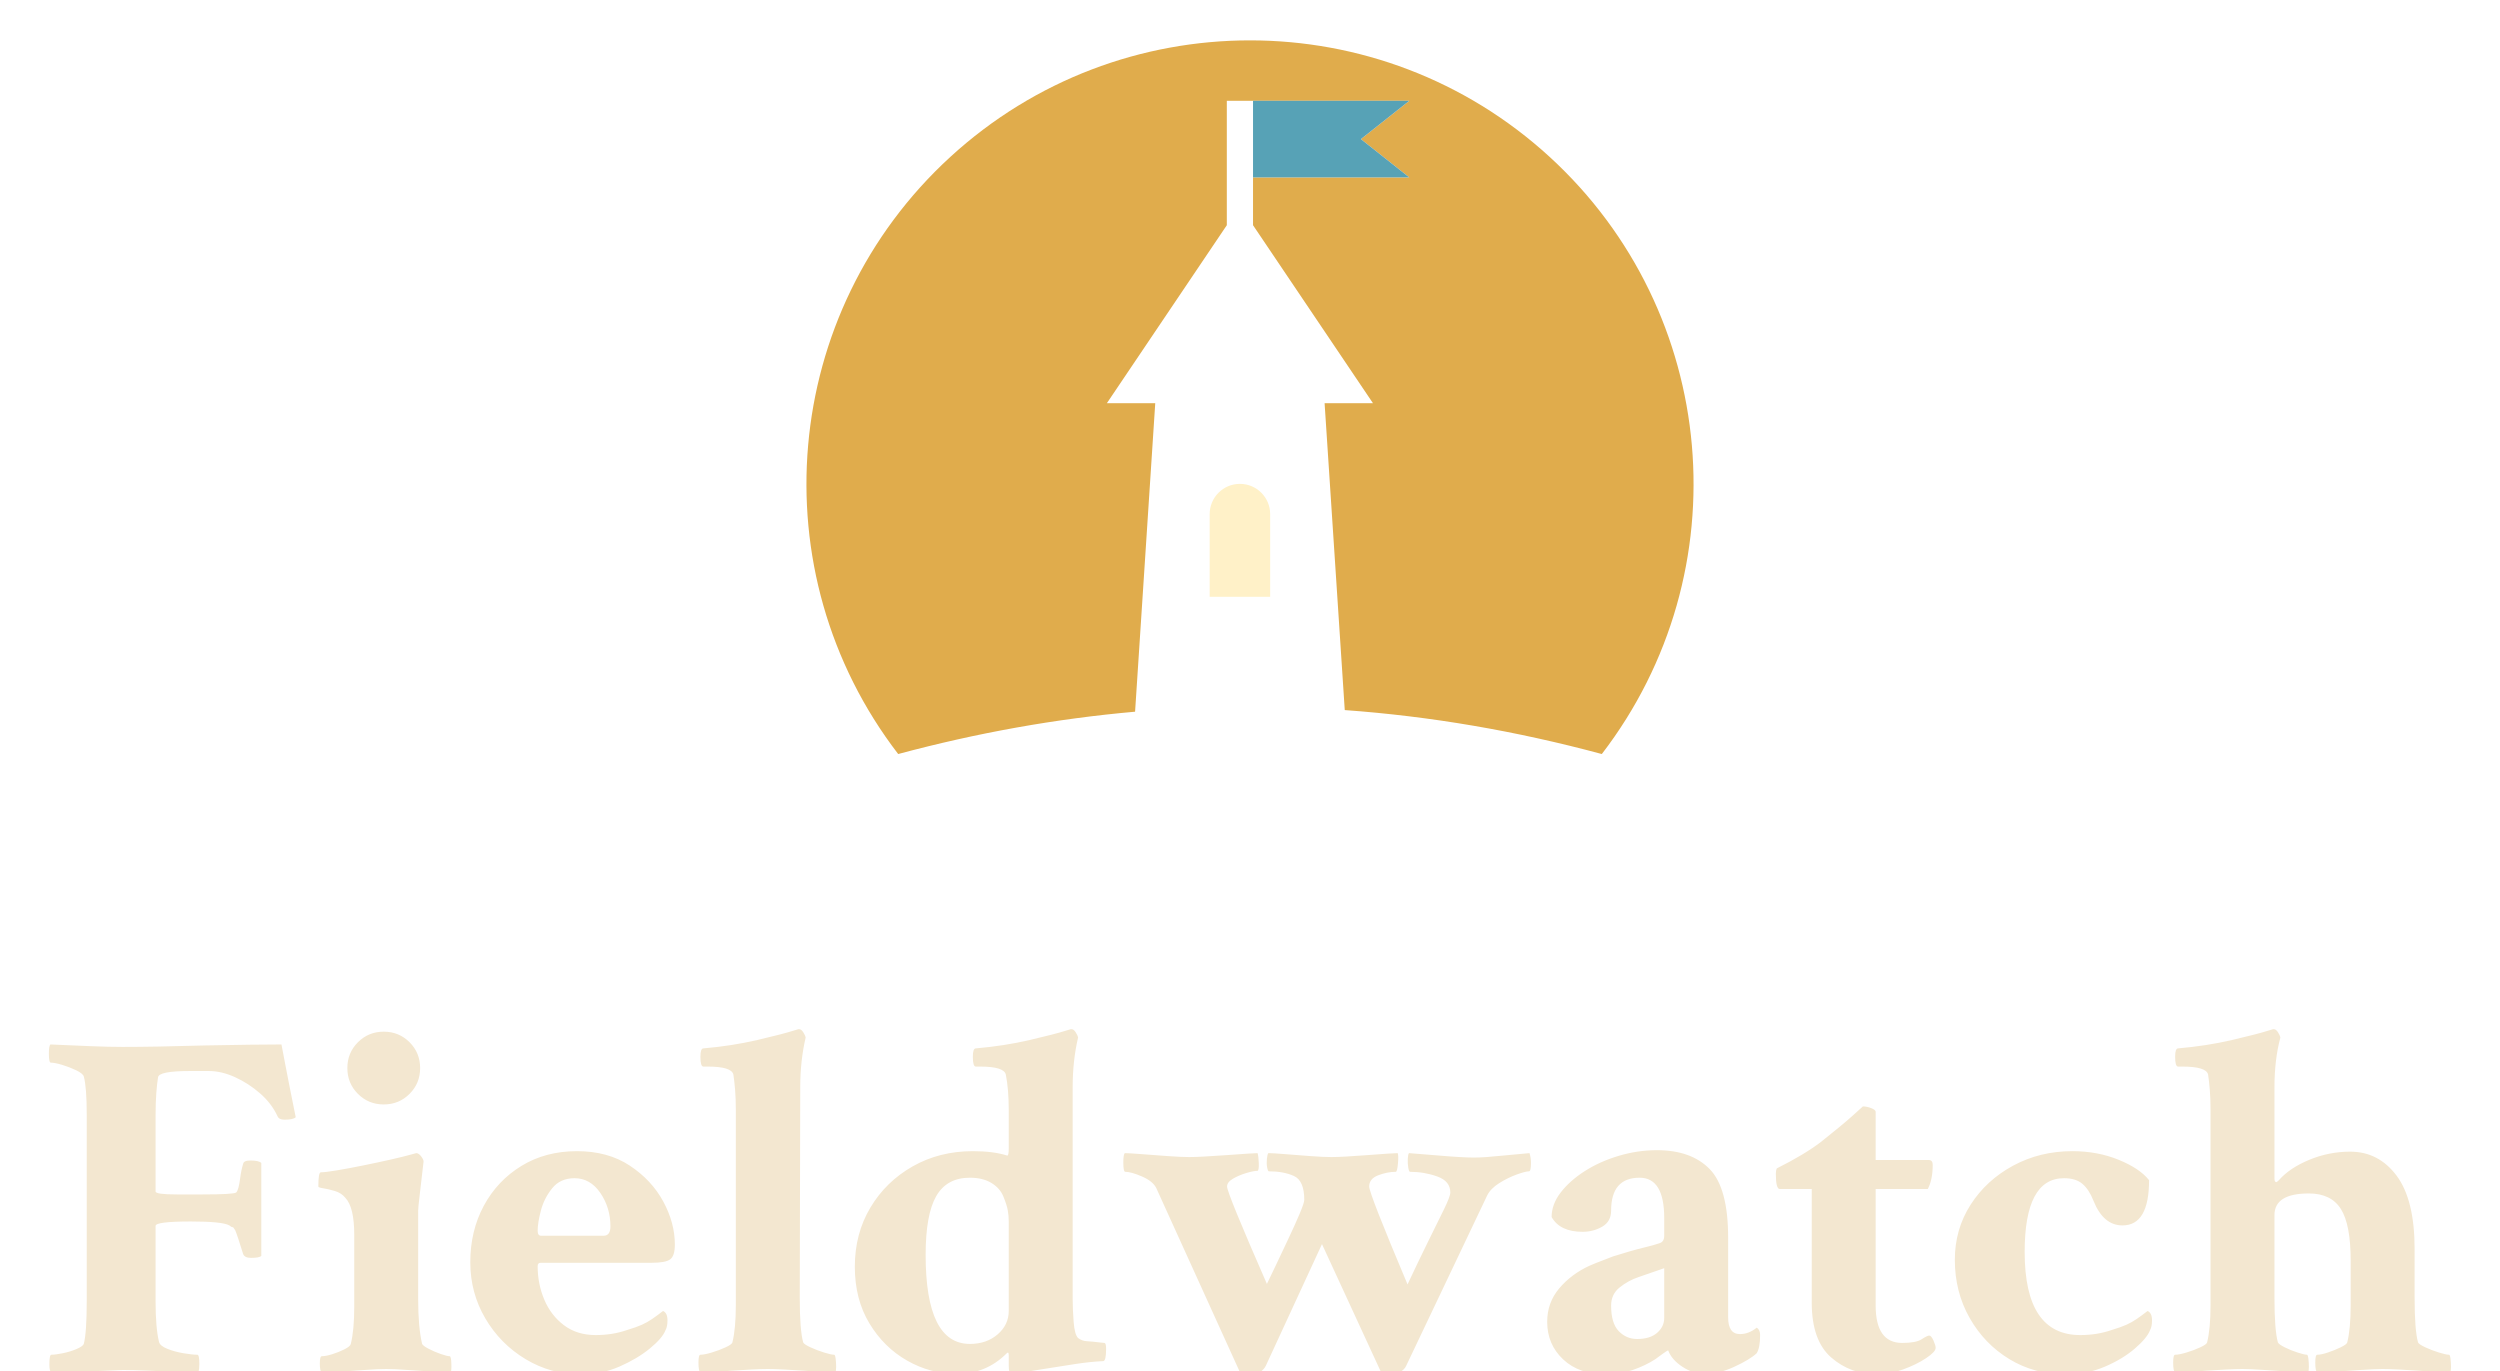
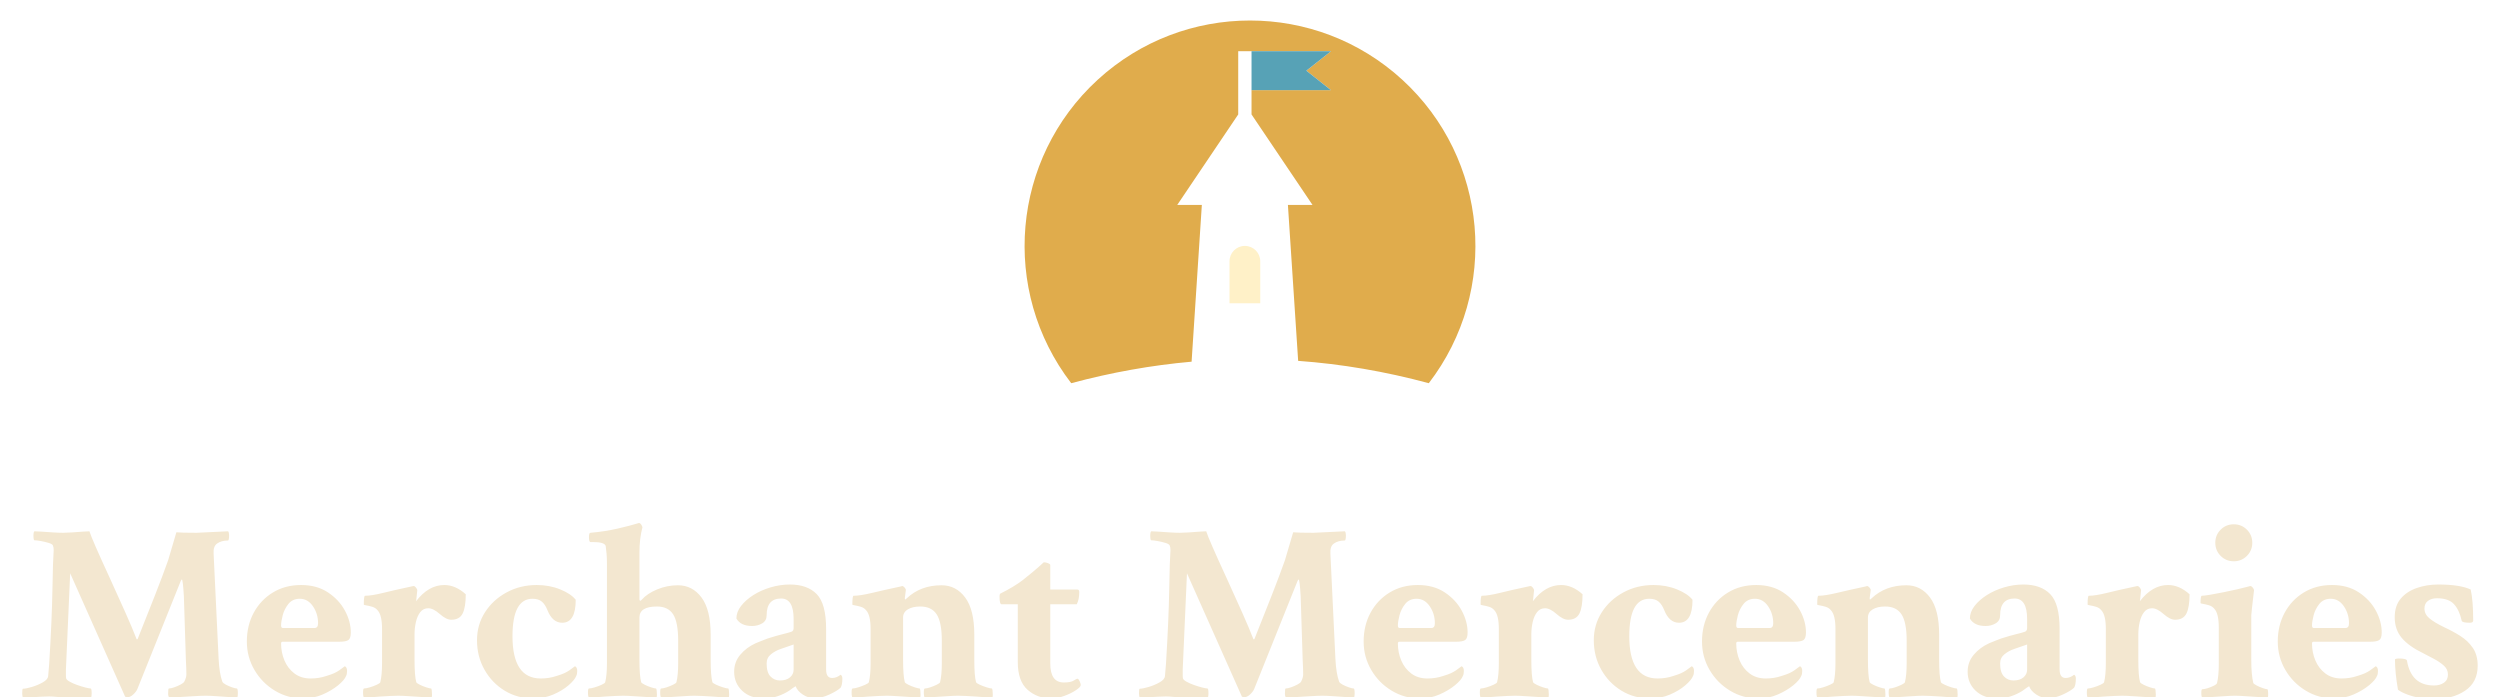
- <svg xmlns="http://www.w3.org/2000/svg" viewBox="0 0 124 68" width="248" height="136">
-   <g transform="translate(38.00 0)">
+ <svg xmlns="http://www.w3.org/2000/svg" viewBox="0 0 244 68" width="488" height="136">
+   <g transform="translate(98.00 0)">
    <path fill="#e0ac4c" d="M6.55 37.4A22 22 0 1 1 41.45 37.4Q35.07 35.68 28.7 35.22L27.7 20H30.1L24.15 11.17V8.8H31.9L29.5 6.9L31.9 5H22.85V11.17L16.9 20H19.3L18.3 35.3Q12.43 35.82 6.55 37.4Z" />
    <path fill="#fff1c8" d="M22 29.6V25.5A1.5 1.5 0 0 1 25 25.5V29.6Z" />
    <path fill="#57a2b6" d="M24.15 5H31.9L29.5 6.9L31.9 8.8H24.15Z" />
  </g>
-   <path fill="#f3e7d0" d="M31 4Q27 0 27 -13Q27 -33 31 -33Q39 -33 54 -36Q69 -39 82 -44.5Q95 -50 97 -55Q103 -78 103 -143V-521Q103 -577 97 -599Q95 -605 81.5 -611.5Q68 -618 53 -622.5Q38 -627 30 -627Q26 -627 26 -645Q26 -661 29 -664Q74 -662 111 -660.5Q148 -659 176 -659Q241 -659 344 -662Q396 -663 434.5 -663.5Q473 -664 499 -664Q500 -659 507 -622Q514 -585 528 -516Q523 -511 505 -511Q494 -511 491 -518Q479 -544 455.5 -564.5Q432 -585 404.5 -597.5Q377 -610 351 -610H313Q249 -610 248 -597Q246 -585 244.5 -565.5Q243 -546 243 -519V-365Q243 -359 286 -359H339Q402 -359 407 -363Q412 -368 415 -392Q417 -408 421 -421Q422 -428 436 -428Q453 -428 458 -423V-234Q454 -230 437 -230Q424 -230 421 -238Q409 -277 405 -286Q401 -293 399.5 -292.5Q398 -292 393 -296Q379 -304 315 -304Q243 -304 243 -295V-141Q243 -88 250 -59Q252 -51 267 -45Q282 -39 300 -36Q318 -33 328 -33Q332 -33 332 -14Q332 -4 330 4Q210 -2 177 -2ZM581 4Q577 0 577 -15Q577 -30 581 -30Q589 -30 602 -34Q615 -38 627 -44Q639 -50 640 -55Q647 -83 647 -131V-277Q647 -333 629 -352Q621 -362 607.5 -366Q594 -370 584 -371.5Q574 -373 574 -375Q574 -404 579 -404Q588 -404 612 -408Q636 -412 665.5 -418Q695 -424 721.5 -430Q748 -436 762 -440L773 -443Q778 -443 783 -436.5Q788 -430 788 -426Q783 -382 780 -357Q777 -332 777 -326V-146Q777 -89 785 -55Q787 -51 798.5 -45Q810 -39 823 -34.5Q836 -30 841 -30Q844 -30 844.5 -15Q845 0 843 4Q835 3 809.5 1.5Q784 0 756 -2Q728 -4 712 -4Q696 -4 668 -2Q640 0 615 1.5Q590 3 581 4ZM707 -542Q676 -542 654.5 -563.5Q633 -585 633 -616Q633 -647 654.5 -668.5Q676 -690 707 -690Q738 -690 759.5 -668.5Q781 -647 781 -616Q781 -585 759.5 -563.5Q738 -542 707 -542ZM1108 7Q1047 7 995.5 -24Q944 -55 913.5 -107Q883 -159 883 -221Q883 -285 910.5 -336Q938 -387 987 -417Q1036 -447 1100 -447Q1163 -447 1207.5 -417.5Q1252 -388 1275.5 -344.5Q1299 -301 1299 -257Q1299 -234 1289.5 -227Q1280 -220 1252 -220H1026Q1020 -220 1020 -213Q1020 -177 1033.5 -145Q1047 -113 1073.5 -93Q1100 -73 1138 -73Q1172 -73 1201 -83Q1221 -89 1232 -94Q1243 -99 1252.5 -105.5Q1262 -112 1275 -122Q1284 -118 1284 -103Q1284 -90 1280 -83Q1274 -67 1248.5 -46Q1223 -25 1186.5 -9Q1150 7 1108 7ZM1027 -275H1154Q1168 -275 1168 -294Q1168 -332 1147.5 -362Q1127 -392 1095 -392Q1066 -392 1049.5 -371.5Q1033 -351 1026.5 -326Q1020 -301 1020 -285Q1020 -275 1027 -275ZM1351 4Q1347 0 1347 -17Q1347 -33 1351 -33Q1359 -33 1374 -37.5Q1389 -42 1402 -48Q1415 -54 1416 -58Q1423 -86 1423 -134V-531Q1423 -554 1421.5 -572Q1420 -590 1418 -603Q1414 -619 1366 -619H1357Q1351 -619 1351 -639Q1351 -656 1357 -656Q1415 -661 1466.5 -673Q1518 -685 1540 -692L1550 -695H1552Q1556 -695 1560 -689Q1564 -683 1565 -678Q1554 -631 1554 -577L1553 -149Q1553 -83 1560 -58Q1562 -54 1575 -48Q1588 -42 1602.5 -37.5Q1617 -33 1623 -33Q1625 -33 1626 -25Q1627 -17 1627 -8Q1627 1 1625 4Q1619 4 1602 2.5Q1585 1 1562.5 -0.5Q1540 -2 1520 -3Q1500 -4 1488 -4Q1476 -4 1455.5 -3Q1435 -2 1413 -0.5Q1391 1 1374 2.5Q1357 4 1351 4ZM1873 6Q1819 6 1771.5 -21Q1724 -48 1694.5 -97Q1665 -146 1665 -212Q1665 -279 1696.5 -332Q1728 -385 1782.5 -416Q1837 -447 1905 -447Q1947 -447 1975 -438Q1978 -438 1978 -452V-531Q1978 -573 1972 -603Q1968 -619 1920 -619H1911Q1905 -619 1905 -639Q1905 -656 1911 -656Q1969 -661 2020.5 -673Q2072 -685 2094 -692L2104 -695H2106Q2110 -695 2114 -689Q2118 -683 2119 -678Q2108 -631 2108 -577V-147Q2108 -125 2110 -99.5Q2112 -74 2119 -67Q2127 -61 2137 -60.5Q2147 -60 2163 -58L2173 -57Q2176 -56 2176 -45Q2176 -20 2170 -20Q2145 -19 2112.5 -14Q2080 -9 2049 -4Q2018 1 1999 4L1984 6Q1978 7 1978 -11V-32Q1978 -40 1974 -36Q1932 6 1873 6ZM1899 -55Q1933 -55 1955.5 -74.5Q1978 -94 1978 -122V-304Q1978 -316 1976 -327Q1974 -338 1967 -355Q1960 -372 1942.5 -382.5Q1925 -393 1899 -393Q1852 -393 1830.5 -355.5Q1809 -318 1809 -236Q1809 -55 1899 -55ZM2463 11Q2453 11 2447 0L2278 -372Q2271 -386 2249 -395.5Q2227 -405 2215 -405Q2211 -405 2211 -424Q2211 -440 2214 -443Q2222 -443 2247.5 -441Q2273 -439 2301 -437Q2329 -435 2345 -435Q2356 -435 2375 -436Q2394 -437 2422 -439Q2449 -441 2464.5 -442Q2480 -443 2484 -443Q2486 -437 2486.5 -422.5Q2487 -408 2484 -407Q2476 -407 2461 -402.5Q2446 -398 2434 -391Q2422 -384 2422 -375Q2422 -362 2503 -177Q2509 -189 2521 -214.5Q2533 -240 2546.5 -268.5Q2560 -297 2569.5 -319.5Q2579 -342 2579 -348Q2579 -387 2558 -396.5Q2537 -406 2507 -406Q2505 -406 2503.5 -414Q2502 -422 2503 -431.5Q2504 -441 2506 -443Q2515 -443 2539.5 -441Q2564 -439 2591 -437Q2618 -435 2634 -435Q2645 -435 2663.5 -436Q2682 -437 2708 -439Q2734 -441 2749 -442Q2764 -443 2769 -443Q2771 -438 2769.5 -421.5Q2768 -405 2765 -405Q2748 -405 2729.5 -398Q2711 -391 2711 -375Q2711 -361 2789 -176Q2811 -223 2830.5 -262.5Q2850 -302 2863 -328.5Q2876 -355 2876 -363Q2876 -386 2849.5 -395.5Q2823 -405 2794 -405Q2792 -405 2790.5 -413.5Q2789 -422 2789.5 -431.5Q2790 -441 2792 -443L2854 -438Q2877 -436 2895 -435Q2913 -434 2924 -434Q2935 -434 2949.5 -435Q2964 -436 2983 -438Q3002 -440 3015.5 -441Q3029 -442 3037 -443Q3040 -434 3040 -423Q3040 -406 3036 -406Q3029 -406 3011 -399.5Q2993 -393 2975.5 -382Q2958 -371 2951 -357L2786 -10Q2783 -3 2771.5 4Q2760 11 2749 11Q2739 11 2734 0L2615 -258L2501 -11Q2498 -4 2488 3.5Q2478 11 2463 11ZM3193 7Q3138 7 3105.5 -23.5Q3073 -54 3073 -100Q3073 -139 3097.5 -168Q3122 -197 3159 -214Q3173 -220 3185 -224.5Q3197 -229 3207 -233Q3245 -245 3268 -250.5Q3291 -256 3302 -260Q3311 -263 3311 -275V-311Q3311 -393 3261 -393Q3203 -393 3203 -326Q3203 -304 3185 -293.5Q3167 -283 3145 -283Q3099 -283 3082 -313Q3082 -339 3100.5 -363Q3119 -387 3149.5 -406.5Q3180 -426 3218.5 -437.5Q3257 -449 3296 -449Q3366 -449 3403.5 -410.5Q3441 -372 3441 -271V-109Q3441 -75 3465 -75Q3483 -75 3499 -88Q3506 -84 3506 -73Q3506 -47 3499 -36Q3485 -23 3453.5 -8.5Q3422 6 3394 6Q3370 6 3348 -8.5Q3326 -23 3319 -42Q3318 -42 3308 -35Q3298 -28 3293 -24Q3273 -11 3247 -2Q3221 7 3193 7ZM3256 -65Q3282 -65 3296.5 -77.5Q3311 -90 3311 -108V-209L3259 -191Q3238 -184 3220.5 -170Q3203 -156 3203 -133Q3203 -97 3218.5 -81Q3234 -65 3256 -65ZM3745 7Q3690 7 3650.5 -27.5Q3611 -62 3611 -139V-370H3546Q3538 -370 3538 -401Q3538 -408 3540 -412Q3568 -426 3590.5 -439.5Q3613 -453 3630 -466Q3674 -501 3694 -519Q3714 -537 3715 -538Q3723 -538 3732 -534.5Q3741 -531 3741 -527V-429H3849Q3857 -429 3857 -419Q3857 -389 3847 -370H3741V-133Q3741 -57 3795 -57Q3823 -57 3834.5 -64.5Q3846 -72 3850 -72Q3854 -72 3858.5 -62Q3863 -52 3863 -47Q3863 -39 3843.5 -26Q3824 -13 3796.5 -3Q3769 7 3745 7ZM4128 7Q4064 7 4013 -24Q3962 -55 3932 -108Q3902 -161 3902 -226Q3902 -288 3934 -338Q3966 -388 4020.5 -417.5Q4075 -447 4141 -447Q4192 -447 4235 -429.5Q4278 -412 4297 -388Q4297 -296 4243 -296Q4204 -296 4184 -346Q4175 -369 4161.5 -380.5Q4148 -392 4124 -392Q4044 -392 4044 -242Q4044 -73 4157 -73Q4191 -73 4220 -83Q4240 -89 4251 -94Q4262 -99 4271.5 -105.5Q4281 -112 4294 -122Q4303 -118 4303 -103Q4303 -90 4299 -83Q4293 -67 4268 -45.5Q4243 -24 4206.5 -8.5Q4170 7 4128 7ZM4350 4Q4346 0 4346 -17Q4346 -33 4350 -33Q4358 -33 4373 -37.5Q4388 -42 4401 -48Q4414 -54 4415 -58Q4422 -86 4422 -134V-531Q4422 -554 4420.5 -572Q4419 -590 4417 -603Q4413 -619 4365 -619H4356Q4350 -619 4350 -639Q4350 -656 4356 -656Q4414 -661 4465.5 -673Q4517 -685 4539 -692L4549 -695H4551Q4555 -695 4559 -689Q4563 -683 4564 -678Q4552 -633 4552 -577V-391Q4552 -384 4556 -384Q4557 -384 4561 -388Q4583 -413 4623 -429.5Q4663 -446 4706 -446Q4764 -446 4800.5 -397Q4837 -348 4837 -248V-149Q4837 -83 4844 -58Q4846 -54 4859 -48Q4872 -42 4886.5 -37.5Q4901 -33 4907 -33Q4909 -33 4910 -25Q4911 -17 4911 -8Q4911 1 4909 4Q4903 4 4886 2.5Q4869 1 4846.5 -0.5Q4824 -2 4804 -3Q4784 -4 4772 -4Q4756 -4 4727.5 -2Q4699 0 4673 1.5Q4647 3 4639 4Q4635 0 4635 -17Q4635 -33 4639 -33Q4647 -33 4660.5 -37.5Q4674 -42 4686.5 -48Q4699 -54 4700 -58Q4707 -86 4707 -134V-224Q4707 -298 4687 -329.5Q4667 -361 4622 -361Q4552 -361 4552 -317V-149Q4552 -83 4559 -58Q4561 -54 4573 -48Q4585 -42 4599 -37.5Q4613 -33 4618 -33Q4620 -33 4621 -25Q4622 -17 4622 -8Q4622 1 4620 4Q4612 3 4586 1.5Q4560 0 4531.5 -2Q4503 -4 4487 -4Q4475 -4 4454.5 -3Q4434 -2 4412 -0.5Q4390 1 4373 2.5Q4356 4 4350 4Z" transform="translate(1.79 68.00) scale(0.02439)" />
+   <path fill="#f3e7d0" d="M19 4Q15 0 15 -13Q15 -32 18 -32Q30 -32 53.5 -39Q77 -46 97.5 -57.5Q118 -69 119 -83L123 -131Q134 -310 136 -429Q138 -548 141 -587Q141 -598 138 -605Q136 -611 121 -615.5Q106 -620 89.5 -623Q73 -626 64 -626Q60 -626 60 -647Q60 -658 64 -662Q74 -662 94.5 -660.5Q115 -659 138.5 -657.5Q162 -656 179 -656Q193 -656 214.5 -657.5Q236 -659 256 -660.5Q276 -662 284 -662Q289 -646 309.5 -599Q330 -552 366 -474Q402 -395 429 -334.5Q456 -274 473 -230H475Q477 -230 477 -231Q515 -326 546 -405Q577 -484 599 -546L632 -658Q641 -657 661.5 -656.5Q682 -656 713 -656L839 -662Q843 -657 843 -646Q843 -625 838 -625H837Q812 -625 795 -613Q779 -602 781 -572L801 -152Q804 -92 816 -60Q819 -54 830.5 -48Q842 -42 855 -37.5Q868 -33 874 -33Q878 -33 878 -13Q878 -4 876 4Q869 3 845 1.5Q821 0 794 -2Q767 -4 749 -4Q731 -4 700 -2Q669 0 641.5 1.5Q614 3 604 4Q599 -1 599 -12Q599 -33 602 -33Q610 -33 623 -37.5Q636 -42 648.5 -48.5Q661 -55 664 -61Q672 -77 672 -89Q672 -100 671.5 -115Q671 -130 670 -148L662 -402Q658 -469 654 -469Q652 -469 649 -462L476 -31Q472 -21 460 -9.5Q448 2 436 2Q435 2 427 0L207 -494L190 -109Q190 -95 190 -86Q190 -77 191 -73Q193 -67 205.5 -60Q218 -53 235 -47Q252 -41 267.5 -37Q283 -33 289 -33Q293 -33 293 -13Q293 -4 291 4Q231 4 200.5 3Q170 2 157 1Q144 0 138 -0.5Q132 -1 123 -1Q114 -1 91 0Q68 1 19 4ZM1139 7Q1078 7 1026.5 -24Q975 -55 944.5 -107Q914 -159 914 -221Q914 -285 941.5 -336Q969 -387 1018 -417Q1067 -447 1131 -447Q1194 -447 1238.5 -417.5Q1283 -388 1306.5 -344.5Q1330 -301 1330 -257Q1330 -234 1320.5 -227Q1311 -220 1283 -220H1057Q1051 -220 1051 -213Q1051 -177 1064.5 -145Q1078 -113 1104.5 -93Q1131 -73 1169 -73Q1203 -73 1232 -83Q1252 -89 1263 -94Q1274 -99 1283.5 -105.5Q1293 -112 1306 -122Q1315 -118 1315 -103Q1315 -90 1311 -83Q1305 -67 1279.5 -46Q1254 -25 1217.5 -9Q1181 7 1139 7ZM1058 -275H1185Q1199 -275 1199 -294Q1199 -332 1178.5 -362Q1158 -392 1126 -392Q1097 -392 1080.5 -371.5Q1064 -351 1057.5 -326Q1051 -301 1051 -285Q1051 -275 1058 -275ZM1383 4Q1379 0 1379 -17Q1379 -33 1383 -33Q1391 -33 1406 -37.5Q1421 -42 1434 -48Q1447 -54 1448 -58Q1455 -86 1455 -134V-271Q1455 -327 1437 -346Q1429 -356 1415.5 -360Q1402 -364 1392 -365.5Q1382 -367 1382 -369Q1382 -404 1387 -404Q1413 -404 1459.5 -415.5Q1506 -427 1558 -438L1581 -443Q1586 -443 1591 -436.5Q1596 -430 1596 -426Q1595 -420 1593.5 -402Q1592 -384 1591 -382Q1641 -447 1704 -447Q1749 -447 1790 -410Q1790 -358 1777.5 -333Q1765 -308 1732 -308Q1712 -308 1686 -331Q1660 -354 1640 -354Q1620 -354 1608 -338.5Q1596 -323 1590.5 -299Q1585 -275 1585 -249V-148Q1585 -83 1592 -58Q1594 -54 1606 -48Q1618 -42 1632 -37.5Q1646 -33 1651 -33Q1653 -33 1654 -25Q1655 -17 1655 -8Q1655 1 1653 4Q1645 3 1619 1.5Q1593 0 1564.5 -2Q1536 -4 1520 -4Q1508 -4 1487.5 -3Q1467 -2 1445 -0.5Q1423 1 1406 2.5Q1389 4 1383 4ZM2061 7Q1997 7 1946 -24Q1895 -55 1865 -108Q1835 -161 1835 -226Q1835 -288 1867 -338Q1899 -388 1953.5 -417.5Q2008 -447 2074 -447Q2125 -447 2168 -429.5Q2211 -412 2230 -388Q2230 -296 2176 -296Q2137 -296 2117 -346Q2108 -369 2094.5 -380.5Q2081 -392 2057 -392Q1977 -392 1977 -242Q1977 -73 2090 -73Q2124 -73 2153 -83Q2173 -89 2184 -94Q2195 -99 2204.5 -105.5Q2214 -112 2227 -122Q2236 -118 2236 -103Q2236 -90 2232 -83Q2226 -67 2201 -45.5Q2176 -24 2139.5 -8.5Q2103 7 2061 7ZM2283 4Q2279 0 2279 -17Q2279 -33 2283 -33Q2291 -33 2306 -37.5Q2321 -42 2334 -48Q2347 -54 2348 -58Q2355 -86 2355 -134V-531Q2355 -554 2353.5 -572Q2352 -590 2350 -603Q2346 -619 2298 -619H2289Q2283 -619 2283 -639Q2283 -656 2289 -656Q2347 -661 2398.5 -673Q2450 -685 2472 -692L2482 -695H2484Q2488 -695 2492 -689Q2496 -683 2497 -678Q2485 -633 2485 -577V-391Q2485 -384 2489 -384Q2490 -384 2494 -388Q2516 -413 2556 -429.5Q2596 -446 2639 -446Q2697 -446 2733.5 -397Q2770 -348 2770 -248V-149Q2770 -83 2777 -58Q2779 -54 2792 -48Q2805 -42 2819.5 -37.5Q2834 -33 2840 -33Q2842 -33 2843 -25Q2844 -17 2844 -8Q2844 1 2842 4Q2836 4 2819 2.5Q2802 1 2779.5 -0.5Q2757 -2 2737 -3Q2717 -4 2705 -4Q2689 -4 2660.5 -2Q2632 0 2606 1.5Q2580 3 2572 4Q2568 0 2568 -17Q2568 -33 2572 -33Q2580 -33 2593.5 -37.5Q2607 -42 2619.5 -48Q2632 -54 2633 -58Q2640 -86 2640 -134V-224Q2640 -298 2620 -329.5Q2600 -361 2555 -361Q2485 -361 2485 -317V-149Q2485 -83 2492 -58Q2494 -54 2506 -48Q2518 -42 2532 -37.5Q2546 -33 2551 -33Q2553 -33 2554 -25Q2555 -17 2555 -8Q2555 1 2553 4Q2545 3 2519 1.5Q2493 0 2464.5 -2Q2436 -4 2420 -4Q2408 -4 2387.5 -3Q2367 -2 2345 -0.5Q2323 1 2306 2.5Q2289 4 2283 4ZM2984 7Q2929 7 2896.5 -23.5Q2864 -54 2864 -100Q2864 -139 2888.5 -168Q2913 -197 2950 -214Q2964 -220 2976 -224.5Q2988 -229 2998 -233Q3036 -245 3059 -250.5Q3082 -256 3093 -260Q3102 -263 3102 -275V-311Q3102 -393 3052 -393Q2994 -393 2994 -326Q2994 -304 2976 -293.5Q2958 -283 2936 -283Q2890 -283 2873 -313Q2873 -339 2891.5 -363Q2910 -387 2940.5 -406.5Q2971 -426 3009.5 -437.5Q3048 -449 3087 -449Q3157 -449 3194.5 -410.5Q3232 -372 3232 -271V-109Q3232 -75 3256 -75Q3274 -75 3290 -88Q3297 -84 3297 -73Q3297 -47 3290 -36Q3276 -23 3244.5 -8.5Q3213 6 3185 6Q3161 6 3139 -8.5Q3117 -23 3110 -42Q3109 -42 3099 -35Q3089 -28 3084 -24Q3064 -11 3038 -2Q3012 7 2984 7ZM3047 -65Q3073 -65 3087.5 -77.5Q3102 -90 3102 -108V-209L3050 -191Q3029 -184 3011.5 -170Q2994 -156 2994 -133Q2994 -97 3009.5 -81Q3025 -65 3047 -65ZM3338 4Q3334 0 3334 -17Q3334 -33 3338 -33Q3346 -33 3360.5 -37.5Q3375 -42 3388.5 -48Q3402 -54 3403 -58Q3410 -86 3410 -134V-271Q3410 -327 3392 -346Q3384 -356 3370.5 -360Q3357 -364 3347 -365.5Q3337 -367 3337 -369Q3337 -404 3342 -404Q3368 -404 3416 -415.5Q3464 -427 3525 -440L3530 -441Q3531 -442 3534 -442L3536 -443Q3541 -443 3546.5 -436.5Q3552 -430 3551 -426L3547 -395Q3547 -390 3548 -389Q3550 -389 3555 -394Q3610 -446 3694 -446Q3752 -446 3788.5 -397Q3825 -348 3825 -248V-149Q3825 -83 3832 -58Q3834 -54 3847 -48Q3860 -42 3874.5 -37.5Q3889 -33 3895 -33Q3897 -33 3898 -25Q3899 -17 3899 -8Q3899 1 3897 4Q3891 4 3874 2.5Q3857 1 3834.5 -0.5Q3812 -2 3792 -3Q3772 -4 3760 -4Q3744 -4 3715.5 -2Q3687 0 3661 1.5Q3635 3 3627 4Q3623 0 3623 -17Q3623 -33 3627 -33Q3635 -33 3648.5 -37.5Q3662 -42 3674.5 -48Q3687 -54 3688 -58Q3695 -86 3695 -134V-224Q3695 -298 3674.5 -329.5Q3654 -361 3609 -361Q3578 -361 3559 -349.5Q3540 -338 3540 -317V-149Q3540 -83 3547 -58Q3549 -54 3561 -48Q3573 -42 3587 -37.5Q3601 -33 3606 -33Q3608 -33 3609 -25Q3610 -17 3610 -8Q3610 1 3608 4Q3600 3 3574 1.5Q3548 0 3519.5 -2Q3491 -4 3475 -4Q3463 -4 3442.5 -3Q3422 -2 3400 -0.5Q3378 1 3361 2.5Q3344 4 3338 4ZM4133 7Q4078 7 4038.5 -27.5Q3999 -62 3999 -139V-370H3934Q3926 -370 3926 -401Q3926 -408 3928 -412Q3956 -426 3978.5 -439.5Q4001 -453 4018 -466Q4062 -501 4082 -519Q4102 -537 4103 -538Q4111 -538 4120 -534.5Q4129 -531 4129 -527V-429H4237Q4245 -429 4245 -419Q4245 -389 4235 -370H4129V-133Q4129 -57 4183 -57Q4211 -57 4222.5 -64.5Q4234 -72 4238 -72Q4242 -72 4246.5 -62Q4251 -52 4251 -47Q4251 -39 4231.5 -26Q4212 -13 4184.5 -3Q4157 7 4133 7ZM4488 4Q4484 0 4484 -13Q4484 -32 4487 -32Q4499 -32 4522.5 -39Q4546 -46 4566.5 -57.5Q4587 -69 4588 -83L4592 -131Q4603 -310 4605 -429Q4607 -548 4610 -587Q4610 -598 4607 -605Q4605 -611 4590 -615.5Q4575 -620 4558.5 -623Q4542 -626 4533 -626Q4529 -626 4529 -647Q4529 -658 4533 -662Q4543 -662 4563.5 -660.5Q4584 -659 4607.5 -657.5Q4631 -656 4648 -656Q4662 -656 4683.5 -657.5Q4705 -659 4725 -660.5Q4745 -662 4753 -662Q4758 -646 4778.5 -599Q4799 -552 4835 -474Q4871 -395 4898 -334.5Q4925 -274 4942 -230H4944Q4946 -230 4946 -231Q4984 -326 5015 -405Q5046 -484 5068 -546L5101 -658Q5110 -657 5130.5 -656.5Q5151 -656 5182 -656L5308 -662Q5312 -657 5312 -646Q5312 -625 5307 -625H5306Q5281 -625 5264 -613Q5248 -602 5250 -572L5270 -152Q5273 -92 5285 -60Q5288 -54 5299.5 -48Q5311 -42 5324 -37.5Q5337 -33 5343 -33Q5347 -33 5347 -13Q5347 -4 5345 4Q5338 3 5314 1.5Q5290 0 5263 -2Q5236 -4 5218 -4Q5200 -4 5169 -2Q5138 0 5110.5 1.5Q5083 3 5073 4Q5068 -1 5068 -12Q5068 -33 5071 -33Q5079 -33 5092 -37.5Q5105 -42 5117.5 -48.5Q5130 -55 5133 -61Q5141 -77 5141 -89Q5141 -100 5140.5 -115Q5140 -130 5139 -148L5131 -402Q5127 -469 5123 -469Q5121 -469 5118 -462L4945 -31Q4941 -21 4929 -9.5Q4917 2 4905 2Q4904 2 4896 0L4676 -494L4659 -109Q4659 -95 4659 -86Q4659 -77 4660 -73Q4662 -67 4674.5 -60Q4687 -53 4704 -47Q4721 -41 4736.5 -37Q4752 -33 4758 -33Q4762 -33 4762 -13Q4762 -4 4760 4Q4700 4 4669.5 3Q4639 2 4626 1Q4613 0 4607 -0.5Q4601 -1 4592 -1Q4583 -1 4560 0Q4537 1 4488 4ZM5608 7Q5547 7 5495.5 -24Q5444 -55 5413.5 -107Q5383 -159 5383 -221Q5383 -285 5410.5 -336Q5438 -387 5487 -417Q5536 -447 5600 -447Q5663 -447 5707.5 -417.5Q5752 -388 5775.5 -344.5Q5799 -301 5799 -257Q5799 -234 5789.5 -227Q5780 -220 5752 -220H5526Q5520 -220 5520 -213Q5520 -177 5533.5 -145Q5547 -113 5573.5 -93Q5600 -73 5638 -73Q5672 -73 5701 -83Q5721 -89 5732 -94Q5743 -99 5752.5 -105.5Q5762 -112 5775 -122Q5784 -118 5784 -103Q5784 -90 5780 -83Q5774 -67 5748.5 -46Q5723 -25 5686.5 -9Q5650 7 5608 7ZM5527 -275H5654Q5668 -275 5668 -294Q5668 -332 5647.5 -362Q5627 -392 5595 -392Q5566 -392 5549.5 -371.5Q5533 -351 5526.5 -326Q5520 -301 5520 -285Q5520 -275 5527 -275ZM5852 4Q5848 0 5848 -17Q5848 -33 5852 -33Q5860 -33 5875 -37.5Q5890 -42 5903 -48Q5916 -54 5917 -58Q5924 -86 5924 -134V-271Q5924 -327 5906 -346Q5898 -356 5884.5 -360Q5871 -364 5861 -365.5Q5851 -367 5851 -369Q5851 -404 5856 -404Q5882 -404 5928.5 -415.5Q5975 -427 6027 -438L6050 -443Q6055 -443 6060 -436.5Q6065 -430 6065 -426Q6064 -420 6062.5 -402Q6061 -384 6060 -382Q6110 -447 6173 -447Q6218 -447 6259 -410Q6259 -358 6246.5 -333Q6234 -308 6201 -308Q6181 -308 6155 -331Q6129 -354 6109 -354Q6089 -354 6077 -338.5Q6065 -323 6059.5 -299Q6054 -275 6054 -249V-148Q6054 -83 6061 -58Q6063 -54 6075 -48Q6087 -42 6101 -37.5Q6115 -33 6120 -33Q6122 -33 6123 -25Q6124 -17 6124 -8Q6124 1 6122 4Q6114 3 6088 1.5Q6062 0 6033.5 -2Q6005 -4 5989 -4Q5977 -4 5956.5 -3Q5936 -2 5914 -0.5Q5892 1 5875 2.5Q5858 4 5852 4ZM6530 7Q6466 7 6415 -24Q6364 -55 6334 -108Q6304 -161 6304 -226Q6304 -288 6336 -338Q6368 -388 6422.5 -417.5Q6477 -447 6543 -447Q6594 -447 6637 -429.5Q6680 -412 6699 -388Q6699 -296 6645 -296Q6606 -296 6586 -346Q6577 -369 6563.5 -380.5Q6550 -392 6526 -392Q6446 -392 6446 -242Q6446 -73 6559 -73Q6593 -73 6622 -83Q6642 -89 6653 -94Q6664 -99 6673.5 -105.5Q6683 -112 6696 -122Q6705 -118 6705 -103Q6705 -90 6701 -83Q6695 -67 6670 -45.5Q6645 -24 6608.5 -8.5Q6572 7 6530 7ZM6962 7Q6901 7 6849.5 -24Q6798 -55 6767.5 -107Q6737 -159 6737 -221Q6737 -285 6764.5 -336Q6792 -387 6841 -417Q6890 -447 6954 -447Q7017 -447 7061.5 -417.5Q7106 -388 7129.5 -344.5Q7153 -301 7153 -257Q7153 -234 7143.5 -227Q7134 -220 7106 -220H6880Q6874 -220 6874 -213Q6874 -177 6887.5 -145Q6901 -113 6927.5 -93Q6954 -73 6992 -73Q7026 -73 7055 -83Q7075 -89 7086 -94Q7097 -99 7106.5 -105.5Q7116 -112 7129 -122Q7138 -118 7138 -103Q7138 -90 7134 -83Q7128 -67 7102.5 -46Q7077 -25 7040.5 -9Q7004 7 6962 7ZM6881 -275H7008Q7022 -275 7022 -294Q7022 -332 7001.5 -362Q6981 -392 6949 -392Q6920 -392 6903.5 -371.5Q6887 -351 6880.5 -326Q6874 -301 6874 -285Q6874 -275 6881 -275ZM7199 4Q7195 0 7195 -17Q7195 -33 7199 -33Q7207 -33 7221.5 -37.5Q7236 -42 7249.5 -48Q7263 -54 7264 -58Q7271 -86 7271 -134V-271Q7271 -327 7253 -346Q7245 -356 7231.5 -360Q7218 -364 7208 -365.5Q7198 -367 7198 -369Q7198 -404 7203 -404Q7229 -404 7277 -415.5Q7325 -427 7386 -440L7391 -441Q7392 -442 7395 -442L7397 -443Q7402 -443 7407.5 -436.5Q7413 -430 7412 -426L7408 -395Q7408 -390 7409 -389Q7411 -389 7416 -394Q7471 -446 7555 -446Q7613 -446 7649.5 -397Q7686 -348 7686 -248V-149Q7686 -83 7693 -58Q7695 -54 7708 -48Q7721 -42 7735.5 -37.5Q7750 -33 7756 -33Q7758 -33 7759 -25Q7760 -17 7760 -8Q7760 1 7758 4Q7752 4 7735 2.5Q7718 1 7695.5 -0.5Q7673 -2 7653 -3Q7633 -4 7621 -4Q7605 -4 7576.5 -2Q7548 0 7522 1.5Q7496 3 7488 4Q7484 0 7484 -17Q7484 -33 7488 -33Q7496 -33 7509.5 -37.5Q7523 -42 7535.5 -48Q7548 -54 7549 -58Q7556 -86 7556 -134V-224Q7556 -298 7535.5 -329.5Q7515 -361 7470 -361Q7439 -361 7420 -349.5Q7401 -338 7401 -317V-149Q7401 -83 7408 -58Q7410 -54 7422 -48Q7434 -42 7448 -37.5Q7462 -33 7467 -33Q7469 -33 7470 -25Q7471 -17 7471 -8Q7471 1 7469 4Q7461 3 7435 1.5Q7409 0 7380.5 -2Q7352 -4 7336 -4Q7324 -4 7303.5 -3Q7283 -2 7261 -0.5Q7239 1 7222 2.5Q7205 4 7199 4ZM7920 7Q7865 7 7832.5 -23.5Q7800 -54 7800 -100Q7800 -139 7824.5 -168Q7849 -197 7886 -214Q7900 -220 7912 -224.5Q7924 -229 7934 -233Q7972 -245 7995 -250.5Q8018 -256 8029 -260Q8038 -263 8038 -275V-311Q8038 -393 7988 -393Q7930 -393 7930 -326Q7930 -304 7912 -293.5Q7894 -283 7872 -283Q7826 -283 7809 -313Q7809 -339 7827.5 -363Q7846 -387 7876.5 -406.5Q7907 -426 7945.5 -437.5Q7984 -449 8023 -449Q8093 -449 8130.5 -410.5Q8168 -372 8168 -271V-109Q8168 -75 8192 -75Q8210 -75 8226 -88Q8233 -84 8233 -73Q8233 -47 8226 -36Q8212 -23 8180.5 -8.5Q8149 6 8121 6Q8097 6 8075 -8.5Q8053 -23 8046 -42Q8045 -42 8035 -35Q8025 -28 8020 -24Q8000 -11 7974 -2Q7948 7 7920 7ZM7983 -65Q8009 -65 8023.5 -77.5Q8038 -90 8038 -108V-209L7986 -191Q7965 -184 7947.5 -170Q7930 -156 7930 -133Q7930 -97 7945.5 -81Q7961 -65 7983 -65ZM8281 4Q8277 0 8277 -17Q8277 -33 8281 -33Q8289 -33 8304 -37.5Q8319 -42 8332 -48Q8345 -54 8346 -58Q8353 -86 8353 -134V-271Q8353 -327 8335 -346Q8327 -356 8313.5 -360Q8300 -364 8290 -365.5Q8280 -367 8280 -369Q8280 -404 8285 -404Q8311 -404 8357.5 -415.5Q8404 -427 8456 -438L8479 -443Q8484 -443 8489 -436.5Q8494 -430 8494 -426Q8493 -420 8491.5 -402Q8490 -384 8489 -382Q8539 -447 8602 -447Q8647 -447 8688 -410Q8688 -358 8675.5 -333Q8663 -308 8630 -308Q8610 -308 8584 -331Q8558 -354 8538 -354Q8518 -354 8506 -338.5Q8494 -323 8488.5 -299Q8483 -275 8483 -249V-148Q8483 -83 8490 -58Q8492 -54 8504 -48Q8516 -42 8530 -37.5Q8544 -33 8549 -33Q8551 -33 8552 -25Q8553 -17 8553 -8Q8553 1 8551 4Q8543 3 8517 1.5Q8491 0 8462.5 -2Q8434 -4 8418 -4Q8406 -4 8385.5 -3Q8365 -2 8343 -0.5Q8321 1 8304 2.5Q8287 4 8281 4ZM8739 4Q8735 0 8735 -15Q8735 -30 8739 -30Q8747 -30 8760 -34Q8773 -38 8785 -44Q8797 -50 8798 -55Q8805 -83 8805 -131V-277Q8805 -333 8787 -352Q8779 -362 8765.5 -366Q8752 -370 8742 -371.5Q8732 -373 8732 -375Q8732 -404 8737 -404Q8746 -404 8770 -408Q8794 -412 8823.5 -418Q8853 -424 8879.5 -430Q8906 -436 8920 -440L8931 -443Q8936 -443 8941 -436.5Q8946 -430 8946 -426Q8941 -382 8938 -357Q8935 -332 8935 -326V-146Q8935 -89 8943 -55Q8945 -51 8956.5 -45Q8968 -39 8981 -34.5Q8994 -30 8999 -30Q9002 -30 9002.5 -15Q9003 0 9001 4Q8993 3 8967.5 1.5Q8942 0 8914 -2Q8886 -4 8870 -4Q8854 -4 8826 -2Q8798 0 8773 1.5Q8748 3 8739 4ZM8865 -542Q8834 -542 8812.5 -563.5Q8791 -585 8791 -616Q8791 -647 8812.5 -668.5Q8834 -690 8865 -690Q8896 -690 8917.5 -668.5Q8939 -647 8939 -616Q8939 -585 8917.5 -563.5Q8896 -542 8865 -542ZM9266 7Q9205 7 9153.5 -24Q9102 -55 9071.5 -107Q9041 -159 9041 -221Q9041 -285 9068.5 -336Q9096 -387 9145 -417Q9194 -447 9258 -447Q9321 -447 9365.5 -417.5Q9410 -388 9433.5 -344.5Q9457 -301 9457 -257Q9457 -234 9447.5 -227Q9438 -220 9410 -220H9184Q9178 -220 9178 -213Q9178 -177 9191.5 -145Q9205 -113 9231.5 -93Q9258 -73 9296 -73Q9330 -73 9359 -83Q9379 -89 9390 -94Q9401 -99 9410.5 -105.5Q9420 -112 9433 -122Q9442 -118 9442 -103Q9442 -90 9438 -83Q9432 -67 9406.5 -46Q9381 -25 9344.5 -9Q9308 7 9266 7ZM9185 -275H9312Q9326 -275 9326 -294Q9326 -332 9305.5 -362Q9285 -392 9253 -392Q9224 -392 9207.5 -371.5Q9191 -351 9184.5 -326Q9178 -301 9178 -285Q9178 -275 9185 -275ZM9662 10Q9639 10 9611 5Q9583 0 9559 -9Q9535 -18 9522 -28Q9510 -97 9510 -150Q9515 -153 9525 -153Q9557 -153 9558 -144Q9575 -45 9666 -45Q9690 -45 9706 -56Q9722 -67 9722 -89Q9722 -110 9705 -125Q9688 -140 9665 -152Q9642 -164 9623 -174Q9565 -202 9537 -235.5Q9509 -269 9509 -318Q9509 -364 9533 -392.5Q9557 -421 9597 -435Q9637 -449 9683 -449Q9770 -449 9813 -429Q9823 -385 9823 -305Q9823 -296 9810 -296Q9779 -296 9777 -304Q9768 -346 9746.5 -370Q9725 -394 9678 -394Q9656 -394 9642 -383.5Q9628 -373 9628 -353Q9628 -330 9648 -313.5Q9668 -297 9707 -278Q9740 -263 9771 -243.5Q9802 -224 9821.5 -195.5Q9841 -167 9841 -124Q9841 -58 9790.5 -24Q9740 10 9662 10Z" transform="translate(1.80 68.00) scale(0.02439)" />
</svg>
